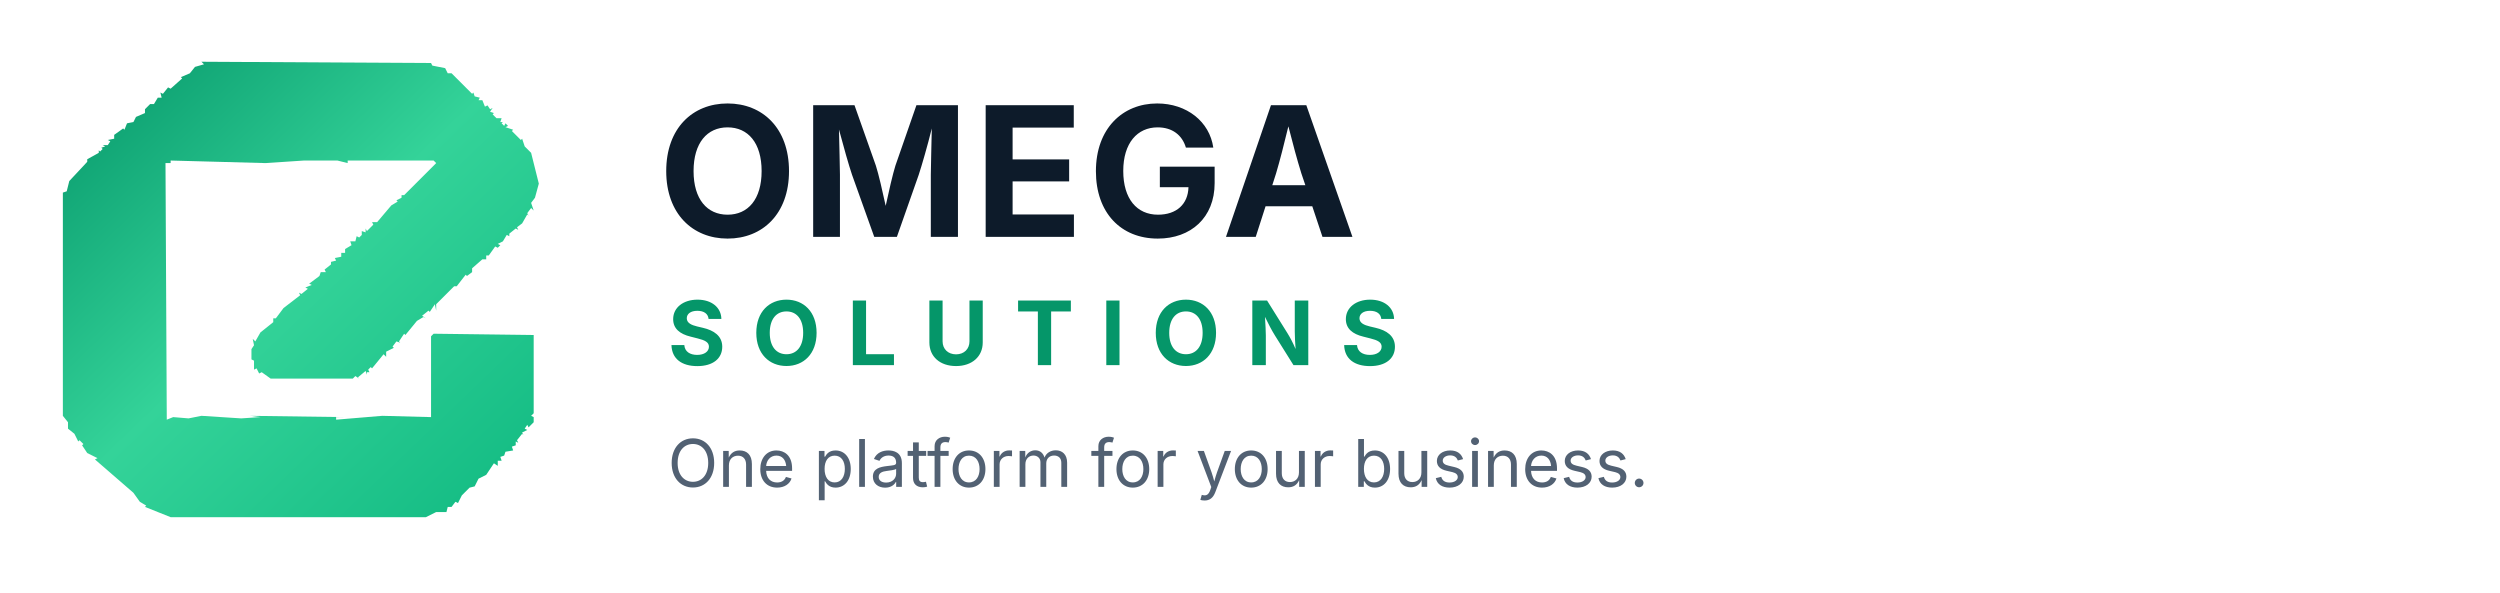
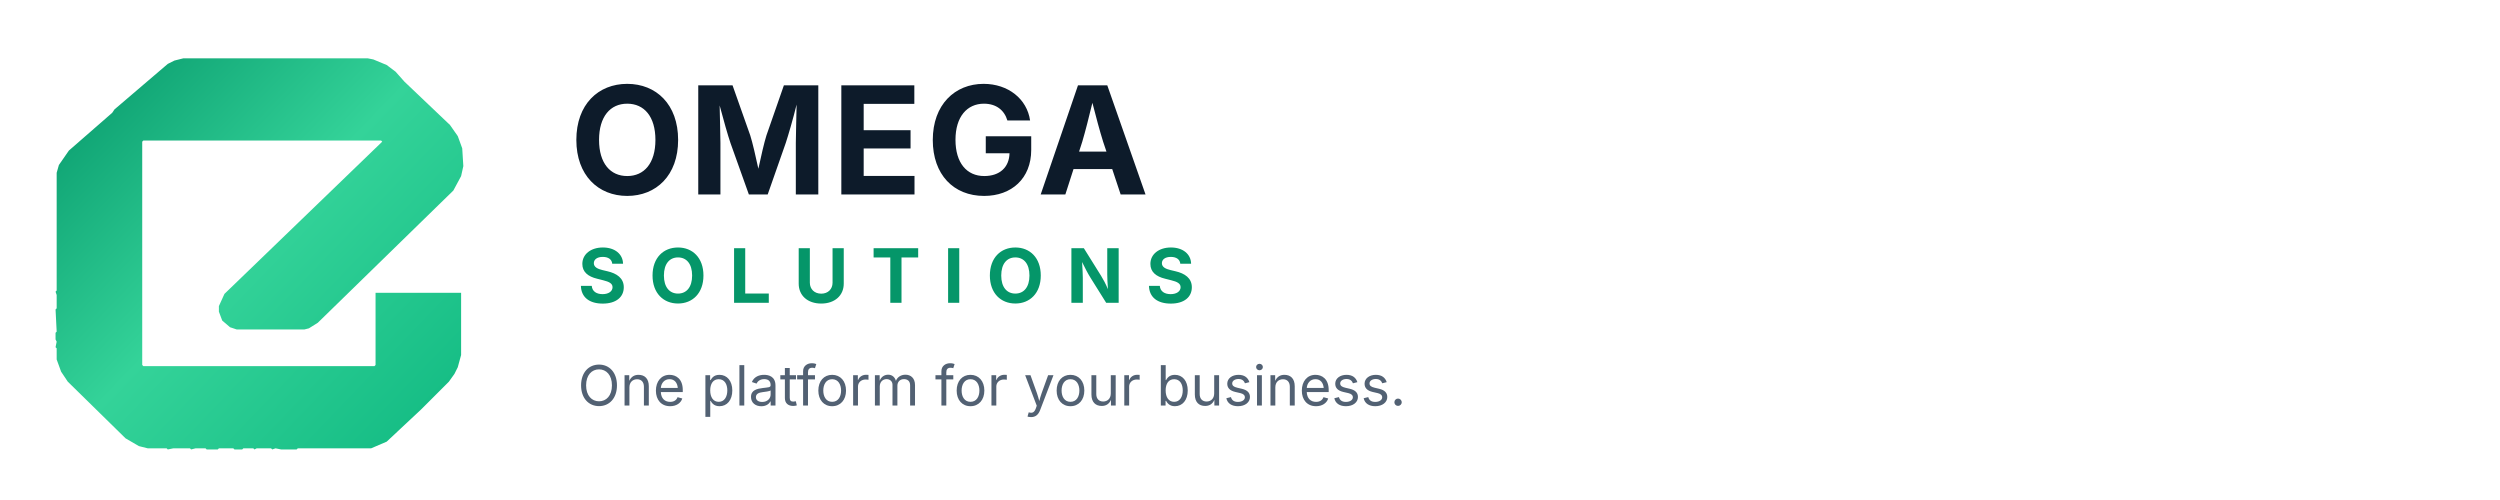
- <svg xmlns="http://www.w3.org/2000/svg" viewBox="0 0 760 180" role="img" aria-labelledby="title">
+ <svg xmlns="http://www.w3.org/2000/svg" viewBox="0 0 900 180" role="img" aria-labelledby="title">
  <defs>
-     <linearGradient id="omegaGreen" x1="0" y1="0" x2="1" y2="1">
+     <linearGradient id="g" x1="50" y1="45" x2="417" y2="397" gradientUnits="userSpaceOnUse">
      <stop stop-color="#059669" />
      <stop offset=".48" stop-color="#34D399" />
      <stop offset="1" stop-color="#10B981" />
    </linearGradient>
  </defs>
-   <path d="M 157 43 L 159 45 L 152 47 L 148 52 L 141 55 L 142 56 L 133 64 L 131 63 L 127 68 L 125 67 L 126 71 L 123 71 L 120 76 L 117 76 L 113 80 L 113 83 L 106 86 L 104 90 L 99 91 L 97 96 L 96 95 L 89 100 L 89 103 L 84 104 L 86 105 L 84 108 L 80 108 L 82 109 L 79 110 L 80 111 L 78 113 L 77 112 L 77 114 L 68 119 L 68 121 L 54 136 L 52 144 L 49 145 L 49 319 L 53 324 L 53 329 L 58 333 L 61 339 L 62 338 L 65 341 L 64 342 L 68 348 L 76 352 L 74 353 L 104 379 L 109 386 L 114 389 L 113 390 L 133 398 L 332 398 L 340 394 L 348 394 L 349 390 L 352 390 L 355 386 L 357 387 L 360 381 L 366 375 L 370 374 L 373 368 L 379 365 L 385 356 L 388 358 L 388 354 L 391 354 L 390 351 L 393 350 L 394 347 L 400 346 L 399 343 L 402 342 L 402 339 L 404 340 L 403 338 L 407 333 L 408 334 L 407 332 L 411 330 L 409 329 L 411 326 L 412 328 L 416 324 L 416 320 L 414 319 L 416 317 L 416 256 L 338 255 L 336 257 L 336 320 L 298 319 L 262 322 L 262 320 L 268 320 L 195 319 L 203 320 L 188 321 L 157 319 L 147 321 L 135 320 L 130 322 L 129 122 L 133 122 L 133 120 L 207 122 L 237 120 L 263 120 L 271 122 L 271 120 L 338 120 L 340 122 L 315 147 L 313 147 L 313 149 L 309 151 L 310 152 L 305 155 L 294 168 L 290 168 L 291 170 L 286 175 L 285 173 L 285 176 L 282 175 L 282 178 L 280 180 L 278 179 L 277 183 L 273 183 L 274 186 L 269 189 L 269 192 L 266 192 L 266 195 L 261 196 L 262 198 L 258 199 L 258 201 L 253 205 L 254 207 L 250 207 L 249 210 L 241 216 L 243 217 L 238 219 L 240 220 L 235 224 L 233 223 L 234 225 L 221 235 L 215 243 L 213 243 L 213 246 L 203 254 L 199 261 L 197 259 L 198 264 L 196 267 L 196 275 L 198 276 L 198 283 L 200 282 L 202 286 L 204 285 L 211 290 L 275 290 L 277 288 L 280 290 L 279 289 L 285 284 L 286 287 L 286 285 L 288 285 L 287 283 L 289 281 L 290 282 L 299 271 L 301 273 L 301 269 L 307 266 L 306 265 L 309 261 L 312 262 L 311 261 L 315 255 L 317 257 L 316 256 L 325 245 L 330 242 L 332 243 L 329 241 L 334 237 L 335 238 L 339 232 L 340 237 L 340 232 L 354 218 L 356 218 L 363 209 L 364 210 L 368 207 L 368 204 L 376 197 L 379 197 L 379 194 L 381 194 L 386 187 L 388 188 L 390 186 L 388 185 L 392 183 L 395 178 L 397 179 L 397 177 L 402 173 L 404 174 L 403 172 L 407 169 L 411 162 L 412 163 L 411 161 L 414 157 L 416 159 L 414 153 L 417 149 L 420 138 L 414 114 L 409 109 L 407 103 L 406 104 L 399 97 L 400 96 L 394 94 L 396 93 L 394 91 L 393 93 L 391 91 L 392 90 L 390 90 L 391 87 L 387 87 L 384 84 L 385 83 L 382 82 L 384 79 L 382 80 L 380 77 L 378 78 L 376 73 L 373 73 L 374 71 L 370 70 L 369 67 L 368 68 L 352 52 L 349 52 L 347 48 L 337 46 L 336 44 Z" transform="translate(0 2) scale(.39)" fill="url(#omegaGreen)" />
-   <text x="200" y="72" font-family="Inter,Arial,sans-serif" font-size="55" font-weight="750" letter-spacing="1.2" fill="#0D1B2A">OMEGA</text>
-   <text x="203" y="111" font-family="Inter,Arial,sans-serif" font-size="27" font-weight="700" letter-spacing="8" fill="#059669">SOLUTIONS</text>
-   <text x="203" y="148" font-family="Inter,Arial,sans-serif" font-size="20" fill="#526173">One platform for your business.</text>
+   <path d="M 151 50 L 103 91 L 101 94 L 62 128 L 53 141 L 51 148 L 51 254 L 50 255 L 51 258 L 51 270 L 50 271 L 51 291 L 50 292 L 50 298 L 51 300 L 50 305 L 51 306 L 51 316 L 55 327 L 61 336 L 113 387 L 125 394 L 133 396 L 150 396 L 151 397 L 156 396 L 171 396 L 172 397 L 176 396 L 185 396 L 186 397 L 196 397 L 197 396 L 210 396 L 211 397 L 218 397 L 219 396 L 228 396 L 229 397 L 231 396 L 244 396 L 245 397 L 248 396 L 253 397 L 267 397 L 268 396 L 334 396 L 348 390 L 379 361 L 404 336 L 409 329 L 412 323 L 415 312 L 415 256 L 338 256 L 338 321 L 337 322 L 129 322 L 128 321 L 128 120 L 129 119 L 343 119 L 344 120 L 202 257 L 197 268 L 197 273 L 200 281 L 207 287 L 213 289 L 274 289 L 278 288 L 286 283 L 408 164 L 415 151 L 417 142 L 416 126 L 412 115 L 405 105 L 364 66 L 356 57 L 348 51 L 336 46 L 331 45 L 165 45 L 157 47 Z" transform="translate(0 3) scale(.40)" fill="url(#g)" />
+   <text x="205" y="70" font-family="Inter,Arial,sans-serif" font-size="54" font-weight="750" letter-spacing="1.2" fill="#0D1B2A">OMEGA</text>
+   <text x="208" y="109" font-family="Inter,Arial,sans-serif" font-size="27" font-weight="700" letter-spacing="8" fill="#059669">SOLUTIONS</text>
+   <text x="208" y="146" font-family="Inter,Arial,sans-serif" font-size="20" fill="#526173">One platform for your business.</text>
</svg>
